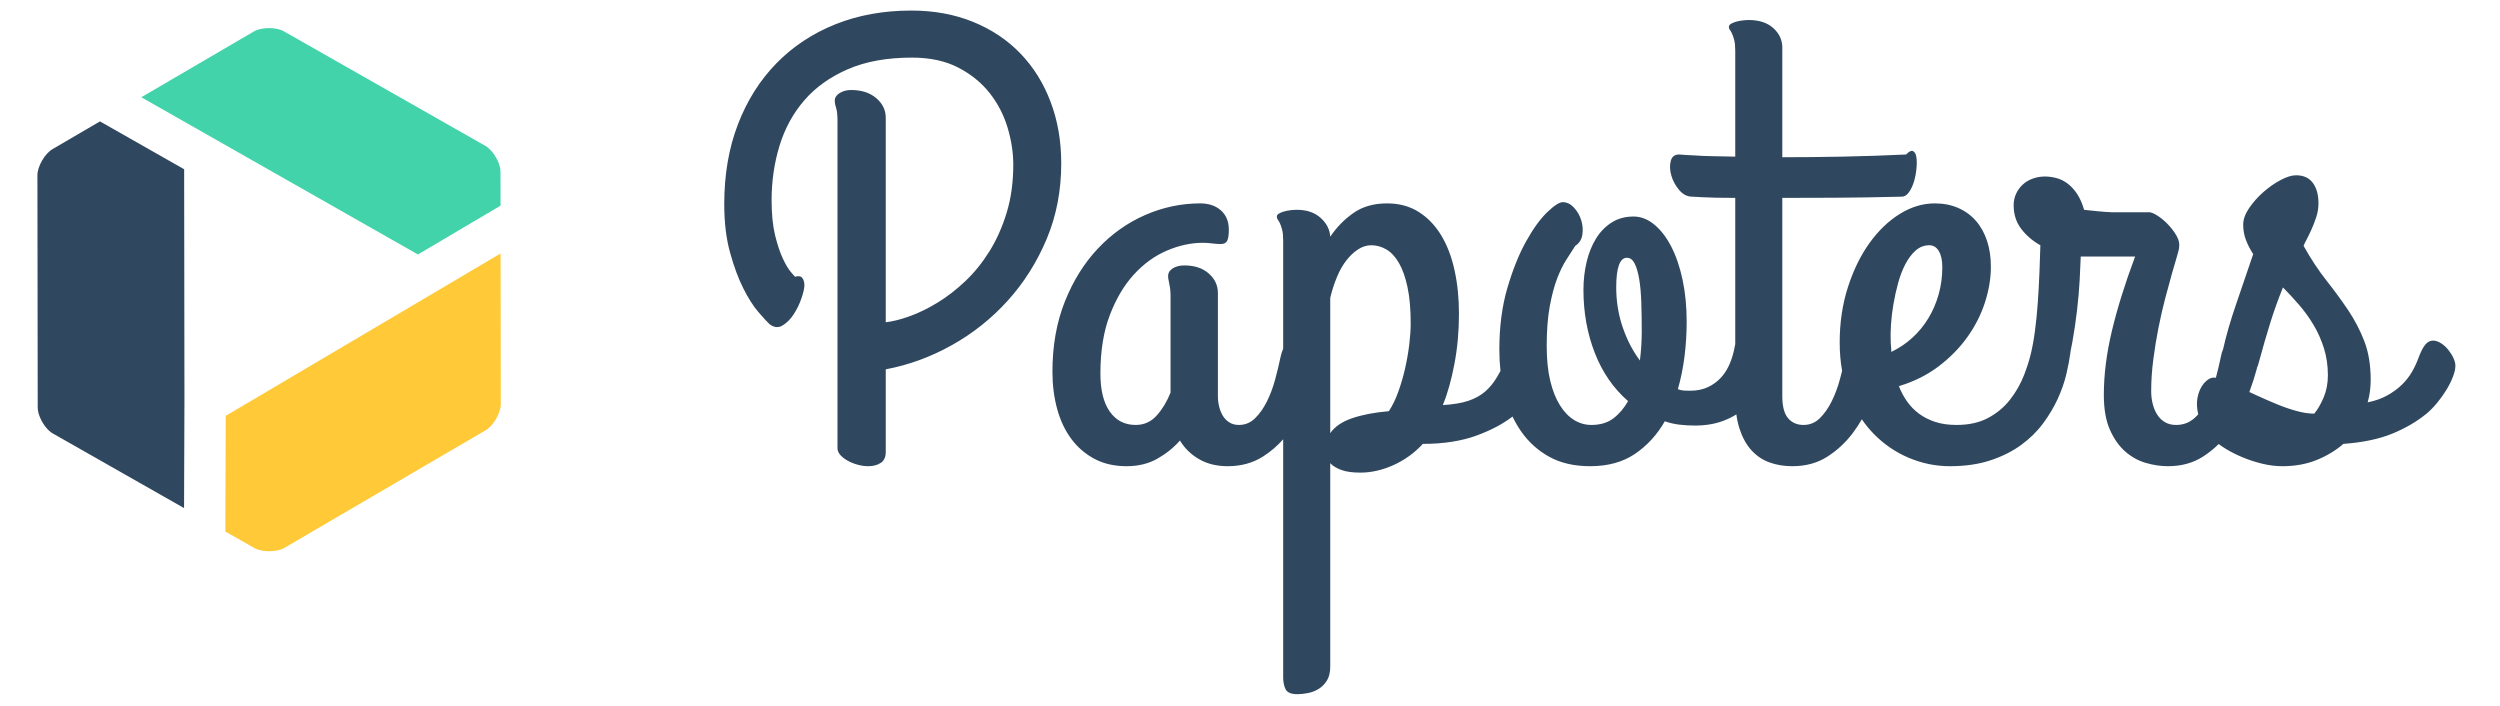
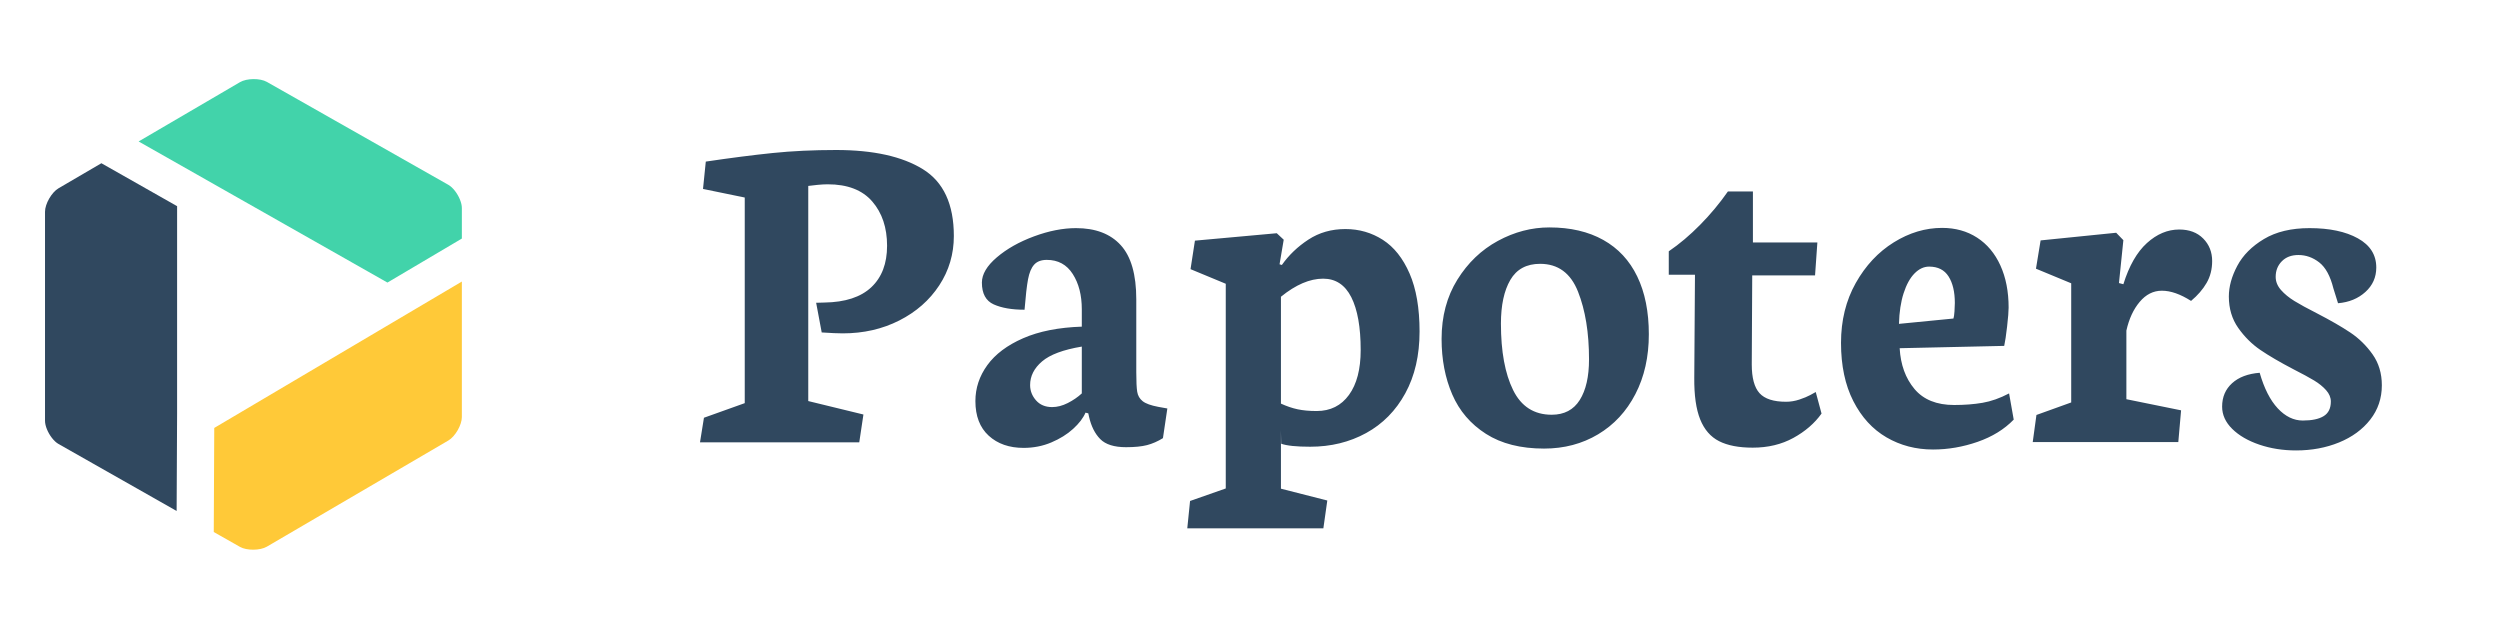
- <svg xmlns="http://www.w3.org/2000/svg" width="340px" height="96px" viewBox="0 0 340 96" version="1.1">
+ <svg xmlns="http://www.w3.org/2000/svg" width="400px" height="100px" viewBox="0 0 400 100" version="1.1">
  <defs />
  <g id="Page-1" stroke="none" stroke-width="1" fill="none" fill-rule="evenodd">
-     <g id="Artboard-2">
-       <g id="Group-2" transform="translate(-13, -9)">
-         <g id="Group" transform="translate(111.4976, 10.43539)" fill="#30485F">
-           <path d="M183.093,46.361 C183.184,45.935 183.27,45.499 183.349,45.053 C183.61,43.584 183.824,42.129 183.989,40.689 C184.154,39.248 184.271,37.89 184.34,36.616 C184.409,35.341 184.457,34.288 184.484,33.457 L185.434,33.457 L191.875,33.457 C190.499,37.142 189.446,40.515 188.717,43.577 C187.987,46.639 187.623,49.541 187.623,52.284 C187.623,54.168 187.891,55.727 188.428,56.96 C188.964,58.193 189.653,59.183 190.492,59.932 C191.332,60.68 192.268,61.206 193.3,61.511 C194.332,61.816 195.344,61.968 196.335,61.968 C198.152,61.968 199.734,61.539 201.083,60.68 C201.87,60.179 202.591,59.602 203.247,58.951 C203.543,59.181 203.882,59.411 204.263,59.641 C204.951,60.056 205.715,60.437 206.554,60.784 C207.394,61.13 208.275,61.414 209.197,61.636 C210.119,61.857 211.02,61.968 211.901,61.968 C213.635,61.968 215.198,61.684 216.588,61.116 C217.978,60.548 219.182,59.821 220.201,58.934 C222.843,58.74 225.059,58.276 226.848,57.542 C228.638,56.808 230.193,55.9 231.514,54.82 C232.01,54.404 232.491,53.912 232.959,53.344 C233.427,52.776 233.847,52.187 234.219,51.578 C234.59,50.968 234.886,50.372 235.106,49.791 C235.327,49.209 235.437,48.71 235.437,48.294 C235.437,47.99 235.347,47.643 235.168,47.255 C234.989,46.867 234.755,46.493 234.466,46.133 C234.177,45.773 233.847,45.475 233.475,45.24 C233.104,45.004 232.739,44.886 232.381,44.886 C231.996,44.886 231.652,45.066 231.349,45.427 C231.046,45.787 230.743,46.369 230.441,47.172 C230.193,47.865 229.883,48.53 229.512,49.167 C229.14,49.804 228.672,50.393 228.108,50.934 C227.543,51.474 226.883,51.952 226.126,52.367 C225.369,52.783 224.495,53.088 223.504,53.282 C223.641,52.811 223.745,52.312 223.814,51.786 C223.882,51.259 223.917,50.746 223.917,50.248 C223.917,48.225 223.628,46.466 223.05,44.969 C222.472,43.473 221.735,42.06 220.841,40.73 C219.946,39.4 218.962,38.056 217.888,36.699 C216.815,35.341 215.783,33.776 214.792,32.002 C214.819,31.891 214.936,31.642 215.143,31.254 C215.349,30.866 215.576,30.402 215.824,29.862 C216.072,29.322 216.299,28.74 216.505,28.116 C216.712,27.493 216.815,26.863 216.815,26.225 C216.815,25.062 216.56,24.133 216.051,23.441 C215.542,22.748 214.778,22.402 213.759,22.402 C213.181,22.402 212.486,22.616 211.674,23.046 C210.862,23.475 210.078,24.022 209.321,24.687 C208.564,25.352 207.917,26.08 207.38,26.869 C206.843,27.659 206.575,28.414 206.575,29.135 C206.575,29.855 206.699,30.541 206.946,31.192 C207.194,31.843 207.524,32.487 207.937,33.124 C207.167,35.396 206.389,37.675 205.604,39.961 C204.847,42.167 204.263,44.186 203.852,46.018 C203.713,46.341 203.602,46.726 203.519,47.172 C203.341,48.042 203.123,48.964 202.863,49.94 C202.768,49.924 202.684,49.915 202.611,49.915 C202.143,49.915 201.689,50.172 201.248,50.684 C200.808,51.197 200.512,51.855 200.361,52.658 C200.233,53.336 200.267,54.088 200.462,54.914 C200.292,55.101 200.114,55.278 199.927,55.443 C199.239,56.052 198.413,56.357 197.45,56.357 C196.872,56.357 196.369,56.233 195.943,55.983 C195.516,55.734 195.165,55.394 194.89,54.965 C194.614,54.535 194.408,54.044 194.27,53.49 C194.133,52.935 194.064,52.367 194.064,51.786 C194.064,50.372 194.16,48.925 194.353,47.442 C194.546,45.96 194.78,44.526 195.055,43.141 C195.33,41.755 195.633,40.432 195.963,39.172 C196.293,37.911 196.596,36.796 196.872,35.826 C197.147,34.856 197.381,34.053 197.573,33.415 C197.766,32.778 197.863,32.376 197.863,32.21 C197.945,31.711 197.828,31.185 197.512,30.631 C197.195,30.077 196.803,29.557 196.335,29.072 C195.867,28.587 195.392,28.192 194.91,27.888 C194.429,27.583 194.064,27.431 193.816,27.431 L189.398,27.431 L188.737,27.431 C188.517,27.431 188.242,27.417 187.912,27.389 C187.581,27.361 187.175,27.327 186.693,27.285 C186.212,27.244 185.627,27.181 184.939,27.098 C184.691,26.239 184.374,25.519 183.989,24.937 C183.604,24.355 183.17,23.884 182.688,23.524 C182.207,23.164 181.697,22.914 181.161,22.776 C180.624,22.637 180.108,22.568 179.612,22.568 C179.062,22.568 178.525,22.658 178.002,22.838 C177.479,23.018 177.025,23.281 176.639,23.628 C176.254,23.974 175.944,24.39 175.71,24.875 C175.476,25.359 175.359,25.893 175.359,26.475 C175.359,27.721 175.703,28.795 176.392,29.696 C177.08,30.596 177.947,31.337 178.993,31.919 C178.965,33 178.924,34.226 178.869,35.597 C178.814,36.969 178.738,38.34 178.642,39.712 C178.546,41.083 178.415,42.386 178.25,43.619 C178.158,44.3 178.059,44.925 177.95,45.492 C177.94,45.539 177.929,45.586 177.919,45.634 C177.872,45.882 177.821,46.129 177.765,46.375 C177.734,46.506 177.703,46.633 177.672,46.757 C177.655,46.817 177.641,46.878 177.629,46.938 C177.409,47.798 177.134,48.652 176.804,49.5 C176.309,50.774 175.655,51.924 174.843,52.949 C174.031,53.974 173.033,54.799 171.85,55.422 C170.666,56.046 169.248,56.357 167.597,56.357 C166.496,56.357 165.525,56.219 164.686,55.942 C163.846,55.665 163.11,55.291 162.477,54.82 C161.844,54.348 161.3,53.787 160.846,53.136 C160.392,52.485 160.027,51.799 159.752,51.079 C161.789,50.469 163.585,49.576 165.14,48.398 C166.695,47.221 168.003,45.891 169.062,44.408 C170.122,42.926 170.921,41.354 171.457,39.691 C171.994,38.029 172.263,36.408 172.263,34.828 C172.263,33.554 172.09,32.39 171.746,31.337 C171.402,30.284 170.9,29.377 170.239,28.615 C169.579,27.853 168.773,27.264 167.824,26.849 C166.874,26.433 165.807,26.225 164.624,26.225 C163,26.225 161.417,26.703 159.875,27.659 C158.334,28.615 156.958,29.938 155.746,31.628 C154.535,33.318 153.558,35.32 152.815,37.634 C152.072,39.947 151.7,42.448 151.7,45.136 C151.7,46.496 151.81,47.783 152.029,48.995 C151.933,49.383 151.83,49.78 151.721,50.185 C151.432,51.252 151.06,52.243 150.606,53.157 C150.152,54.071 149.615,54.833 148.995,55.443 C148.376,56.052 147.64,56.357 146.786,56.357 C145.905,56.357 145.204,56.052 144.681,55.443 C144.158,54.833 143.896,53.836 143.896,52.451 L143.896,25.477 C146.153,25.477 148.582,25.47 151.184,25.456 C153.785,25.443 156.779,25.394 160.164,25.311 C160.522,25.311 160.846,25.103 161.135,24.687 C161.424,24.272 161.651,23.78 161.816,23.212 C161.981,22.644 162.091,22.055 162.146,21.446 C162.201,20.836 162.195,20.324 162.126,19.908 C162.057,19.492 161.906,19.229 161.672,19.118 C161.438,19.007 161.128,19.16 160.742,19.575 C157.852,19.714 154.969,19.811 152.092,19.866 C149.216,19.922 146.484,19.949 143.896,19.949 L143.896,5.029 C143.896,4.004 143.49,3.124 142.678,2.39 C141.866,1.656 140.758,1.288 139.354,1.288 C139.051,1.288 138.742,1.309 138.425,1.351 C138.108,1.392 137.813,1.455 137.537,1.538 C137.262,1.621 137.042,1.718 136.877,1.829 C136.711,1.94 136.629,2.078 136.629,2.244 C136.629,2.383 136.677,2.514 136.773,2.639 C136.87,2.764 136.966,2.93 137.062,3.138 C137.159,3.346 137.255,3.63 137.351,3.99 C137.448,4.35 137.496,4.835 137.496,5.445 L137.496,19.866 C136.34,19.839 135.294,19.818 134.358,19.804 C133.422,19.79 132.624,19.756 131.963,19.7 C131.192,19.672 130.49,19.631 129.857,19.575 C129.252,19.575 128.873,19.873 128.722,20.469 C128.57,21.065 128.598,21.723 128.804,22.443 C129.011,23.164 129.369,23.822 129.878,24.417 C130.387,25.013 130.972,25.311 131.633,25.311 C132.073,25.339 132.582,25.366 133.161,25.394 C133.656,25.422 134.268,25.443 134.998,25.456 C135.727,25.47 136.56,25.477 137.496,25.477 L137.496,45.381 C137.478,45.436 137.464,45.493 137.455,45.551 C137.317,46.383 137.097,47.172 136.794,47.92 C136.491,48.668 136.092,49.32 135.597,49.874 C135.101,50.428 134.502,50.871 133.801,51.204 C133.099,51.536 132.293,51.702 131.385,51.702 C131.082,51.702 130.8,51.695 130.539,51.682 C130.277,51.668 129.995,51.605 129.692,51.495 C130.105,50.054 130.408,48.558 130.601,47.006 C130.793,45.454 130.89,43.889 130.89,42.31 C130.89,40.259 130.704,38.361 130.332,36.616 C129.961,34.87 129.444,33.36 128.784,32.085 C128.123,30.811 127.352,29.813 126.471,29.093 C125.591,28.373 124.655,28.012 123.664,28.012 C122.535,28.012 121.544,28.283 120.691,28.823 C119.837,29.363 119.129,30.09 118.564,31.005 C118,31.919 117.573,32.979 117.284,34.184 C116.995,35.39 116.851,36.657 116.851,37.987 C116.851,41.063 117.367,43.923 118.399,46.57 C119.431,49.216 120.939,51.398 122.921,53.115 C122.37,54.085 121.702,54.868 120.918,55.464 C120.133,56.059 119.136,56.357 117.924,56.357 C117.099,56.357 116.321,56.136 115.591,55.692 C114.862,55.249 114.215,54.577 113.651,53.677 C113.087,52.776 112.646,51.661 112.33,50.331 C112.013,49.001 111.855,47.435 111.855,45.634 C111.855,43.529 111.992,41.728 112.268,40.231 C112.543,38.735 112.88,37.468 113.279,36.429 C113.678,35.39 114.105,34.524 114.559,33.831 C115.013,33.138 115.406,32.529 115.736,32.002 C116.287,31.642 116.61,31.13 116.706,30.465 C116.803,29.8 116.748,29.141 116.541,28.49 C116.335,27.839 116.004,27.271 115.55,26.786 C115.096,26.301 114.594,26.059 114.043,26.059 C113.575,26.059 112.866,26.516 111.917,27.431 C110.967,28.345 110.01,29.668 109.047,31.4 C108.083,33.131 107.237,35.237 106.508,37.717 C105.778,40.197 105.413,43.002 105.413,46.133 C105.413,47.117 105.465,48.078 105.567,49.015 C105.41,49.3 105.256,49.572 105.104,49.832 C104.65,50.608 104.113,51.266 103.493,51.806 C102.874,52.347 102.11,52.769 101.202,53.074 C100.293,53.379 99.137,53.573 97.733,53.656 C98.367,52.104 98.89,50.241 99.302,48.066 C99.715,45.891 99.922,43.612 99.922,41.229 C99.922,39.123 99.722,37.156 99.323,35.327 C98.924,33.498 98.318,31.912 97.506,30.568 C96.694,29.225 95.676,28.165 94.451,27.389 C93.226,26.613 91.788,26.225 90.136,26.225 C88.347,26.225 86.833,26.655 85.594,27.514 C84.355,28.373 83.296,29.453 82.415,30.755 C82.36,29.786 81.926,28.934 81.114,28.199 C80.302,27.465 79.222,27.098 77.873,27.098 C77.57,27.098 77.26,27.119 76.944,27.16 C76.627,27.202 76.331,27.264 76.056,27.347 C75.781,27.431 75.56,27.528 75.395,27.638 C75.23,27.749 75.148,27.874 75.148,28.012 C75.148,28.179 75.196,28.324 75.292,28.449 C75.388,28.573 75.485,28.74 75.581,28.948 C75.677,29.155 75.774,29.439 75.87,29.8 C75.966,30.16 76.015,30.645 76.015,31.254 L76.015,45.989 C75.867,46.318 75.743,46.713 75.643,47.172 C75.45,48.114 75.209,49.119 74.92,50.185 C74.631,51.252 74.26,52.243 73.806,53.157 C73.351,54.071 72.815,54.833 72.195,55.443 C71.576,56.052 70.84,56.357 69.986,56.357 C69.491,56.357 69.057,56.24 68.686,56.004 C68.314,55.768 68.018,55.464 67.798,55.09 C67.578,54.716 67.412,54.3 67.302,53.843 C67.192,53.386 67.137,52.922 67.137,52.451 L67.137,38.403 C67.137,37.378 66.724,36.498 65.899,35.764 C65.073,35.029 63.958,34.662 62.554,34.662 C61.948,34.662 61.432,34.794 61.006,35.057 C60.579,35.32 60.366,35.674 60.366,36.117 C60.366,36.255 60.379,36.401 60.407,36.553 C60.434,36.706 60.469,36.879 60.51,37.073 C60.551,37.267 60.593,37.502 60.634,37.779 C60.675,38.056 60.696,38.403 60.696,38.818 L60.696,51.952 C60.228,53.143 59.609,54.175 58.838,55.048 C58.067,55.921 57.104,56.357 55.948,56.357 C54.461,56.357 53.291,55.755 52.438,54.549 C51.585,53.344 51.158,51.619 51.158,49.375 C51.158,46.299 51.585,43.646 52.438,41.416 C53.291,39.185 54.385,37.343 55.72,35.888 C57.055,34.434 58.549,33.353 60.2,32.646 C61.852,31.94 63.476,31.587 65.073,31.587 C65.513,31.587 65.94,31.614 66.353,31.67 C66.766,31.725 67.165,31.753 67.55,31.753 C67.963,31.753 68.245,31.607 68.397,31.317 C68.548,31.026 68.624,30.52 68.624,29.8 C68.624,28.691 68.266,27.818 67.55,27.181 C66.834,26.544 65.899,26.225 64.742,26.225 C62.155,26.225 59.657,26.752 57.248,27.805 C54.84,28.857 52.699,30.374 50.828,32.356 C48.956,34.337 47.455,36.74 46.327,39.566 C45.198,42.393 44.634,45.579 44.634,49.126 C44.634,50.927 44.847,52.61 45.274,54.175 C45.701,55.741 46.341,57.098 47.194,58.248 C48.047,59.398 49.1,60.306 50.353,60.971 C51.605,61.636 53.057,61.968 54.709,61.968 C56.305,61.968 57.702,61.629 58.9,60.95 C60.097,60.271 61.123,59.447 61.976,58.477 C62.609,59.53 63.476,60.375 64.577,61.012 C65.678,61.649 66.972,61.968 68.459,61.968 C70.275,61.968 71.865,61.539 73.228,60.68 C74.274,60.02 75.203,59.229 76.015,58.307 L76.015,90.687 C76.015,91.324 76.125,91.865 76.345,92.308 C76.565,92.751 77.102,92.973 77.955,92.973 C78.368,92.973 78.836,92.924 79.359,92.827 C79.882,92.73 80.371,92.543 80.825,92.266 C81.279,91.989 81.658,91.608 81.96,91.123 C82.263,90.639 82.415,90.008 82.415,89.232 L82.415,61.552 C82.773,61.94 83.282,62.252 83.942,62.488 C84.603,62.723 85.456,62.841 86.502,62.841 C87.989,62.841 89.489,62.501 91.003,61.823 C92.517,61.144 93.852,60.181 95.008,58.934 C97.816,58.934 100.259,58.553 102.337,57.791 C104.27,57.083 105.893,56.224 107.207,55.216 C107.549,55.938 107.942,56.616 108.386,57.251 C109.405,58.706 110.685,59.855 112.226,60.7 C113.768,61.546 115.612,61.968 117.759,61.968 C120.182,61.968 122.219,61.407 123.87,60.285 C125.522,59.163 126.871,57.687 127.917,55.859 C128.55,56.08 129.204,56.233 129.878,56.316 C130.552,56.399 131.275,56.44 132.046,56.44 C133.477,56.44 134.771,56.219 135.927,55.775 C136.543,55.539 137.116,55.256 137.646,54.925 C137.743,55.629 137.885,56.272 138.074,56.856 C138.459,58.047 138.996,59.024 139.684,59.786 C140.373,60.548 141.191,61.102 142.141,61.449 C143.091,61.795 144.13,61.968 145.259,61.968 C147.075,61.968 148.658,61.539 150.007,60.68 C151.356,59.821 152.519,58.74 153.496,57.438 C153.939,56.848 154.345,56.232 154.714,55.591 C155.196,56.299 155.726,56.949 156.304,57.542 C157.694,58.969 159.29,60.063 161.093,60.825 C162.896,61.587 164.761,61.968 166.688,61.968 C168.753,61.968 170.583,61.705 172.18,61.178 C173.776,60.652 175.167,59.959 176.35,59.1 C177.534,58.241 178.532,57.265 179.344,56.17 C180.156,55.076 180.823,53.961 181.346,52.825 C181.869,51.689 182.262,50.566 182.523,49.458 C182.785,48.35 182.97,47.366 183.081,46.507 C183.086,46.458 183.09,46.409 183.093,46.361 Z M207.416,51.878 C207.757,52.038 208.11,52.201 208.474,52.367 C209.383,52.783 210.291,53.178 211.199,53.552 C212.108,53.926 212.995,54.231 213.863,54.466 C214.73,54.702 215.521,54.82 216.237,54.82 C216.705,54.265 217.131,53.531 217.517,52.617 C217.902,51.702 218.095,50.705 218.095,49.624 C218.095,48.294 217.916,47.061 217.558,45.925 C217.2,44.789 216.732,43.736 216.154,42.767 C215.576,41.797 214.922,40.89 214.193,40.044 C213.463,39.199 212.727,38.403 211.984,37.655 C211.323,39.289 210.745,40.903 210.25,42.497 C209.754,44.09 209.231,45.898 208.681,47.92 C208.617,48.178 208.536,48.407 208.44,48.607 C208.435,48.641 208.433,48.676 208.433,48.71 C208.155,49.73 207.816,50.786 207.416,51.878 Z M15.401,15.004 C15.401,14.2 15.339,13.618 15.216,13.258 C15.092,12.898 15.03,12.565 15.03,12.261 C15.03,11.845 15.25,11.499 15.69,11.222 C16.131,10.945 16.654,10.806 17.259,10.806 C18.663,10.806 19.799,11.173 20.666,11.907 C21.533,12.642 21.966,13.535 21.966,14.588 L21.966,42.393 C22.93,42.282 24.024,42.005 25.249,41.561 C26.474,41.118 27.733,40.502 29.027,39.712 C30.321,38.922 31.58,37.946 32.805,36.782 C34.03,35.618 35.124,34.26 36.088,32.709 C37.051,31.157 37.829,29.405 38.421,27.451 C39.013,25.498 39.308,23.33 39.308,20.947 C39.308,19.34 39.054,17.677 38.545,15.96 C38.035,14.242 37.23,12.676 36.129,11.263 C35.028,9.85 33.603,8.686 31.856,7.772 C30.108,6.858 27.995,6.4 25.517,6.4 C22.132,6.4 19.228,6.927 16.805,7.98 C14.383,9.033 12.408,10.446 10.88,12.219 C9.352,13.992 8.231,16.05 7.515,18.391 C6.799,20.732 6.441,23.205 6.441,25.81 C6.441,27.694 6.6,29.28 6.916,30.568 C7.233,31.857 7.584,32.91 7.969,33.727 C8.354,34.544 8.712,35.147 9.043,35.535 C9.373,35.923 9.566,36.145 9.621,36.2 C10.089,36.061 10.419,36.117 10.612,36.366 C10.804,36.616 10.901,36.948 10.901,37.364 C10.901,37.752 10.77,38.333 10.508,39.109 C10.247,39.885 9.896,40.612 9.455,41.291 C9.015,41.97 8.506,42.483 7.928,42.829 C7.35,43.175 6.758,43.113 6.152,42.642 C5.822,42.337 5.313,41.783 4.625,40.98 C3.936,40.176 3.255,39.102 2.581,37.759 C1.906,36.415 1.308,34.794 0.785,32.896 C0.262,30.998 0,28.802 0,26.308 C0,22.318 0.619,18.71 1.858,15.482 C3.097,12.254 4.838,9.49 7.081,7.19 C9.325,4.89 12.002,3.117 15.112,1.87 C18.223,0.623 21.664,0 25.435,0 C28.518,0 31.319,0.513 33.837,1.538 C36.356,2.563 38.503,3.997 40.279,5.839 C42.054,7.682 43.424,9.878 44.387,12.427 C45.351,14.976 45.832,17.761 45.832,20.781 C45.832,24.494 45.172,27.922 43.85,31.067 C42.529,34.212 40.767,37.003 38.565,39.442 C36.363,41.88 33.824,43.903 30.947,45.51 C28.071,47.117 25.077,48.211 21.966,48.793 L21.966,60.015 C21.966,60.735 21.733,61.241 21.265,61.532 C20.797,61.823 20.246,61.968 19.613,61.968 C19.117,61.968 18.622,61.899 18.126,61.76 C17.631,61.622 17.184,61.442 16.785,61.22 C16.385,60.998 16.055,60.742 15.794,60.451 C15.532,60.16 15.401,59.848 15.401,59.516 L15.401,15.004 Z M87.989,31.919 C87.383,31.919 86.798,32.099 86.234,32.459 C85.67,32.82 85.14,33.311 84.644,33.935 C84.149,34.558 83.715,35.313 83.344,36.2 C82.972,37.087 82.662,38.043 82.415,39.068 L82.415,57.479 C83.02,56.593 84.011,55.914 85.388,55.443 C86.764,54.972 88.429,54.653 90.384,54.487 C90.879,53.739 91.313,52.845 91.684,51.806 C92.056,50.767 92.366,49.694 92.613,48.585 C92.861,47.477 93.047,46.396 93.171,45.344 C93.295,44.291 93.357,43.362 93.357,42.559 C93.357,40.619 93.212,38.971 92.923,37.613 C92.634,36.255 92.242,35.154 91.746,34.309 C91.251,33.464 90.68,32.854 90.033,32.48 C89.386,32.106 88.705,31.919 87.989,31.919 L87.989,31.919 Z M121.31,37.655 C121.31,39.566 121.606,41.381 122.198,43.099 C122.79,44.817 123.567,46.313 124.531,47.588 C124.696,46.23 124.779,44.928 124.779,43.681 C124.779,42.24 124.758,40.903 124.717,39.67 C124.675,38.437 124.579,37.378 124.428,36.491 C124.276,35.604 124.07,34.905 123.808,34.392 C123.547,33.879 123.196,33.623 122.755,33.623 C121.792,33.623 121.31,34.967 121.31,37.655 L121.31,37.655 Z M158.637,44.886 C158.637,45.136 158.65,45.385 158.678,45.634 C158.705,45.884 158.719,46.147 158.719,46.424 C159.765,45.925 160.715,45.288 161.568,44.512 C162.422,43.736 163.151,42.85 163.757,41.852 C164.362,40.855 164.83,39.767 165.161,38.59 C165.491,37.412 165.656,36.186 165.656,34.912 C165.656,33.97 165.498,33.235 165.181,32.709 C164.865,32.182 164.431,31.919 163.881,31.919 C163.192,31.919 162.58,32.155 162.043,32.626 C161.506,33.097 161.038,33.713 160.639,34.475 C160.24,35.237 159.91,36.096 159.648,37.052 C159.387,38.008 159.173,38.971 159.008,39.941 C158.843,40.91 158.733,41.832 158.678,42.704 C158.623,43.577 158.609,44.304 158.637,44.886 L158.637,44.886 Z" id="Papoters-Copy-7" />
-         </g>
-         <g id="Group-Copy-10" transform="translate(49.369, 48.77546) rotate(52) translate(-49.369, -48.77546) translate(15.869, 12.77546)">
-           <path d="M62.292,55.568 C62.133,56.745 60.906,58.339 59.816,58.788 L55.598,60.526 L43.231,50.796 L48.843,7.744 L65.01,20.341 C65.943,21.068 66.702,22.934 66.543,24.109 L62.292,55.568 Z" id="Path" fill="#FFC938" />
-           <path d="M30.623,70.814 C30.285,70.954 29.817,71.03 29.304,71.03 C28.283,71.03 27.203,70.722 26.616,70.266 L1.673,50.829 C0.741,50.103 -0.018,48.237 0.14,47.061 L1.146,39.622 L13.323,34.607 L38.073,53.893 L49.628,62.987 L30.623,70.814 L30.623,70.814 Z" id="Path" fill="#30485F" />
-           <path d="M6.869,12.382 L36.061,0.358 C36.399,0.219 36.866,0.142 37.379,0.142 C38.401,0.142 39.482,0.449 40.068,0.907 L43.715,3.748 L42.03,16.69 L2.018,33.171 L4.393,15.601 C4.552,14.426 5.778,12.831 6.869,12.382 L6.869,12.382 Z" id="Path" fill="#42D3AA" />
+     <g id="Artboard-2-Copy-4">
+       <g id="Group" transform="translate(-12, -1)">
+         <g id="Group-2">
+           <g id="Group-Copy-10" transform="translate(52.48614, 51.67113) rotate(52) translate(-52.48614, -51.67113) translate(16.98614, 13.67113)">
+             <path d="M65.856,58.907 C65.688,60.154 64.392,61.844 63.239,62.32 L58.779,64.162 L45.705,53.847 L51.638,8.209 L68.73,21.563 C69.717,22.334 70.519,24.312 70.351,25.558 L65.856,58.907 Z" id="Path" fill="#FFC938" />
+             <path d="M32.376,75.068 C32.018,75.217 31.523,75.298 30.981,75.298 C29.901,75.298 28.759,74.971 28.139,74.487 L1.768,53.883 C0.783,53.114 -0.019,51.135 0.148,49.889 L1.212,42.003 L14.086,36.686 L40.251,57.131 L52.468,66.771 L32.376,75.068 L32.376,75.068 Z" id="Path" fill="#30485F" />
+             <path d="M7.262,13.126 L38.125,0.379 C38.482,0.232 38.976,0.151 39.518,0.151 C40.598,0.151 41.741,0.476 42.361,0.961 L46.217,3.973 L44.435,17.693 L2.134,35.164 L4.644,16.539 C4.812,15.293 6.108,13.602 7.262,13.126 L7.262,13.126 Z" id="Path" fill="#42D3AA" />
+           </g>
        </g>
      </g>
+       <path d="M138.149,66.321 L129.322,64.17 L129.322,29.749 C129.668,29.7 130.15,29.644 130.768,29.582 C131.386,29.52 131.943,29.489 132.437,29.489 C135.602,29.489 137.976,30.404 139.559,32.234 C141.141,34.064 141.932,36.425 141.932,39.319 C141.932,42.162 141.092,44.375 139.41,45.958 C137.729,47.54 135.231,48.356 131.918,48.406 L130.583,48.443 L131.473,53.191 C132.956,53.29 134.082,53.339 134.848,53.339 C138.162,53.339 141.172,52.653 143.88,51.28 C146.587,49.908 148.72,48.035 150.278,45.661 C151.836,43.287 152.615,40.654 152.615,37.761 C152.615,32.667 150.958,29.1 147.644,27.06 C144.331,25.02 139.707,24 133.772,24 C130.137,24 126.756,24.161 123.628,24.482 C120.5,24.804 116.933,25.261 112.927,25.855 L112.482,30.231 L119.159,31.604 L119.159,64.503 L112.631,66.84 L112,70.772 L137.482,70.772 L138.149,66.321 Z M168.211,70.79 C169.584,70.209 170.746,69.486 171.698,68.62 C172.65,67.755 173.311,66.89 173.682,66.024 L174.127,66.135 L174.239,66.655 C174.585,68.188 175.185,69.387 176.038,70.252 C176.891,71.118 178.269,71.551 180.173,71.551 C181.558,71.551 182.677,71.439 183.53,71.217 C184.383,70.994 185.23,70.623 186.071,70.104 L186.775,65.356 L185.329,65.097 C184.142,64.874 183.307,64.571 182.825,64.188 C182.343,63.805 182.053,63.304 181.954,62.686 C181.855,62.068 181.805,61.029 181.805,59.57 L181.805,47.887 C181.805,43.93 180.977,41.043 179.32,39.226 C177.663,37.408 175.277,36.5 172.162,36.5 C170.06,36.5 167.822,36.939 165.448,37.816 C163.074,38.694 161.09,39.813 159.495,41.173 C157.9,42.533 157.103,43.881 157.103,45.216 C157.103,46.972 157.733,48.134 158.994,48.703 C160.255,49.271 161.9,49.556 163.927,49.556 C164.101,47.38 164.286,45.76 164.484,44.697 C164.682,43.634 165.009,42.848 165.467,42.342 C165.924,41.835 166.598,41.581 167.488,41.581 C169.293,41.581 170.678,42.335 171.642,43.844 C172.607,45.352 173.089,47.231 173.089,49.482 L173.089,52.263 C169.38,52.387 166.252,53.005 163.705,54.118 C161.158,55.231 159.248,56.665 157.974,58.42 C156.701,60.176 156.064,62.092 156.064,64.17 C156.064,66.568 156.775,68.416 158.197,69.715 C159.619,71.013 161.479,71.662 163.779,71.662 C165.362,71.662 166.839,71.371 168.211,70.79 L168.211,70.79 Z M173.089,62.946 C172.446,63.539 171.698,64.052 170.845,64.485 C169.992,64.918 169.157,65.134 168.341,65.134 C167.253,65.134 166.394,64.775 165.763,64.058 C165.133,63.341 164.818,62.525 164.818,61.61 C164.818,60.176 165.454,58.915 166.728,57.827 C168.001,56.739 170.122,55.948 173.089,55.453 L173.089,62.946 Z M204.95,68.843 L204.95,78.19 L212.368,80.082 L211.738,84.533 L189.965,84.533 L190.41,80.156 L196.122,78.153 L196.122,45.402 L190.485,43.065 L191.189,38.503 L204.282,37.316 L205.395,38.354 L204.728,42.286 L205.098,42.397 C206.211,40.815 207.627,39.461 209.345,38.336 C211.064,37.211 213.036,36.648 215.261,36.648 C217.462,36.648 219.459,37.223 221.252,38.373 C223.044,39.523 224.472,41.321 225.536,43.77 C226.599,46.218 227.13,49.308 227.13,53.042 C227.13,56.85 226.37,60.145 224.849,62.927 C223.329,65.709 221.239,67.829 218.581,69.288 C215.923,70.747 212.937,71.476 209.624,71.476 C207.423,71.476 205.877,71.316 204.987,70.994 L204.95,68.843 Z M204.95,47.479 L204.95,64.578 C205.865,64.998 206.755,65.301 207.621,65.486 C208.486,65.672 209.5,65.764 210.662,65.764 C212.863,65.764 214.588,64.905 215.836,63.187 C217.085,61.468 217.709,59.076 217.709,56.01 C217.709,52.35 217.209,49.531 216.207,47.553 C215.206,45.575 213.704,44.586 211.701,44.586 C209.574,44.586 207.324,45.55 204.95,47.479 L204.95,47.479 Z M255.691,69.492 C258.238,67.971 260.228,65.826 261.662,63.057 C263.096,60.287 263.814,57.098 263.814,53.487 C263.814,49.877 263.195,46.792 261.959,44.233 C260.723,41.674 258.911,39.727 256.525,38.391 C254.139,37.056 251.264,36.388 247.901,36.388 C245.058,36.388 242.313,37.105 239.667,38.54 C237.021,39.974 234.858,42.045 233.176,44.752 C231.495,47.46 230.654,50.619 230.654,54.229 C230.654,57.518 231.223,60.479 232.36,63.112 C233.498,65.746 235.297,67.848 237.757,69.418 C240.217,70.988 243.315,71.773 247.048,71.773 C250.263,71.773 253.144,71.013 255.691,69.492 L255.691,69.492 Z M252.482,46.663 C253.657,49.63 254.244,53.24 254.244,57.493 C254.244,60.263 253.749,62.432 252.76,64.003 C251.771,65.573 250.275,66.358 248.272,66.358 C245.453,66.358 243.395,65.041 242.097,62.408 C240.799,59.774 240.149,56.232 240.149,51.781 C240.149,48.839 240.65,46.508 241.652,44.79 C242.653,43.071 244.242,42.212 246.418,42.212 C249.286,42.212 251.308,43.695 252.482,46.663 L252.482,46.663 Z M271.083,60.46 C271.059,63.255 271.374,65.468 272.029,67.1 C272.684,68.732 273.692,69.894 275.052,70.586 C276.412,71.279 278.205,71.625 280.43,71.625 C282.878,71.625 285.048,71.106 286.94,70.067 C288.831,69.028 290.334,67.73 291.446,66.172 L290.519,62.723 C290.395,62.797 290.105,62.958 289.647,63.205 C289.19,63.452 288.609,63.694 287.904,63.928 C287.199,64.163 286.488,64.281 285.771,64.281 C283.768,64.281 282.353,63.823 281.524,62.908 C280.696,61.994 280.282,60.46 280.282,58.309 L280.356,44.066 L290.408,44.066 L290.779,38.799 L280.467,38.799 L280.467,30.639 L276.462,30.639 C275.151,32.519 273.674,34.293 272.029,35.962 C270.385,37.631 268.71,39.047 267.003,40.209 L267.003,43.955 L271.195,43.955 L271.083,60.46 Z M316.409,70.698 C318.758,69.882 320.686,68.695 322.195,67.137 L321.453,62.946 C319.994,63.712 318.578,64.213 317.206,64.448 C315.834,64.683 314.319,64.8 312.662,64.8 C309.868,64.8 307.754,63.947 306.32,62.241 C304.886,60.535 304.094,58.359 303.946,55.713 L320.674,55.342 C320.822,54.674 320.977,53.636 321.138,52.226 C321.298,50.817 321.379,49.815 321.379,49.222 C321.379,46.65 320.94,44.4 320.062,42.471 C319.184,40.543 317.942,39.059 316.334,38.02 C314.727,36.982 312.86,36.463 310.734,36.463 C308.063,36.463 305.485,37.235 303,38.781 C300.515,40.326 298.487,42.496 296.917,45.29 C295.347,48.084 294.562,51.274 294.562,54.86 C294.562,58.495 295.217,61.598 296.528,64.17 C297.838,66.741 299.606,68.676 301.832,69.974 C304.057,71.272 306.542,71.922 309.287,71.922 C311.686,71.922 314.059,71.514 316.409,70.698 L316.409,70.698 Z M311.772,44.233 C312.44,45.284 312.774,46.7 312.774,48.48 C312.774,48.826 312.755,49.271 312.718,49.815 C312.681,50.359 312.625,50.743 312.551,50.965 L303.835,51.818 C303.884,49.939 304.131,48.307 304.577,46.922 C305.022,45.538 305.603,44.48 306.32,43.751 C307.037,43.022 307.816,42.657 308.657,42.657 C310.066,42.657 311.105,43.182 311.772,44.233 L311.772,44.233 Z M348.974,65.653 L340.221,63.873 L340.221,52.894 C340.641,51.015 341.352,49.482 342.354,48.295 C343.355,47.108 344.536,46.514 345.896,46.514 C347.305,46.514 348.863,47.058 350.569,48.146 C351.633,47.256 352.461,46.298 353.054,45.272 C353.648,44.246 353.945,43.077 353.945,41.767 C353.945,40.332 353.469,39.133 352.517,38.169 C351.565,37.204 350.285,36.722 348.678,36.722 C346.823,36.722 345.098,37.445 343.504,38.892 C341.909,40.339 340.654,42.533 339.739,45.476 L339.034,45.29 L339.739,38.428 L338.589,37.241 L326.497,38.465 L325.755,42.991 L331.393,45.327 L331.393,64.392 L325.83,66.395 L325.236,70.735 L348.529,70.735 L348.974,65.653 Z M374.252,70.79 C376.341,69.937 378.004,68.719 379.241,67.137 C380.477,65.554 381.095,63.724 381.095,61.647 C381.095,59.743 380.601,58.093 379.612,56.696 C378.623,55.299 377.436,54.136 376.051,53.209 C374.666,52.282 372.873,51.25 370.673,50.112 C369.164,49.346 367.977,48.696 367.112,48.165 C366.247,47.633 365.529,47.046 364.961,46.403 C364.392,45.76 364.108,45.055 364.108,44.289 C364.108,43.3 364.435,42.471 365.091,41.804 C365.746,41.136 366.63,40.802 367.743,40.802 C368.954,40.802 370.067,41.198 371.081,41.989 C372.095,42.78 372.849,44.165 373.343,46.143 L374.085,48.517 C375.841,48.369 377.3,47.769 378.462,46.718 C379.624,45.667 380.205,44.363 380.205,42.805 C380.205,40.777 379.222,39.22 377.256,38.132 C375.291,37.044 372.713,36.5 369.523,36.5 C366.605,36.5 364.176,37.081 362.235,38.243 C360.293,39.405 358.872,40.833 357.969,42.527 C357.066,44.221 356.615,45.859 356.615,47.442 C356.615,49.37 357.116,51.046 358.117,52.467 C359.119,53.889 360.3,55.064 361.66,55.991 C363.02,56.918 364.788,57.951 366.964,59.088 C368.373,59.805 369.467,60.399 370.246,60.868 C371.025,61.338 371.668,61.858 372.175,62.426 C372.682,62.995 372.935,63.601 372.935,64.244 C372.935,65.332 372.552,66.111 371.785,66.58 C371.019,67.05 369.906,67.285 368.447,67.285 C366.988,67.285 365.653,66.636 364.441,65.338 C363.23,64.04 362.265,62.142 361.548,59.644 C359.669,59.793 358.198,60.349 357.134,61.314 C356.071,62.278 355.54,63.527 355.54,65.06 C355.54,66.37 356.077,67.557 357.153,68.62 C358.229,69.684 359.675,70.524 361.493,71.143 C363.31,71.761 365.27,72.07 367.372,72.07 C369.869,72.07 372.163,71.643 374.252,70.79 L374.252,70.79 Z" id="Papoters" fill="#30485F" />
    </g>
  </g>
</svg>
